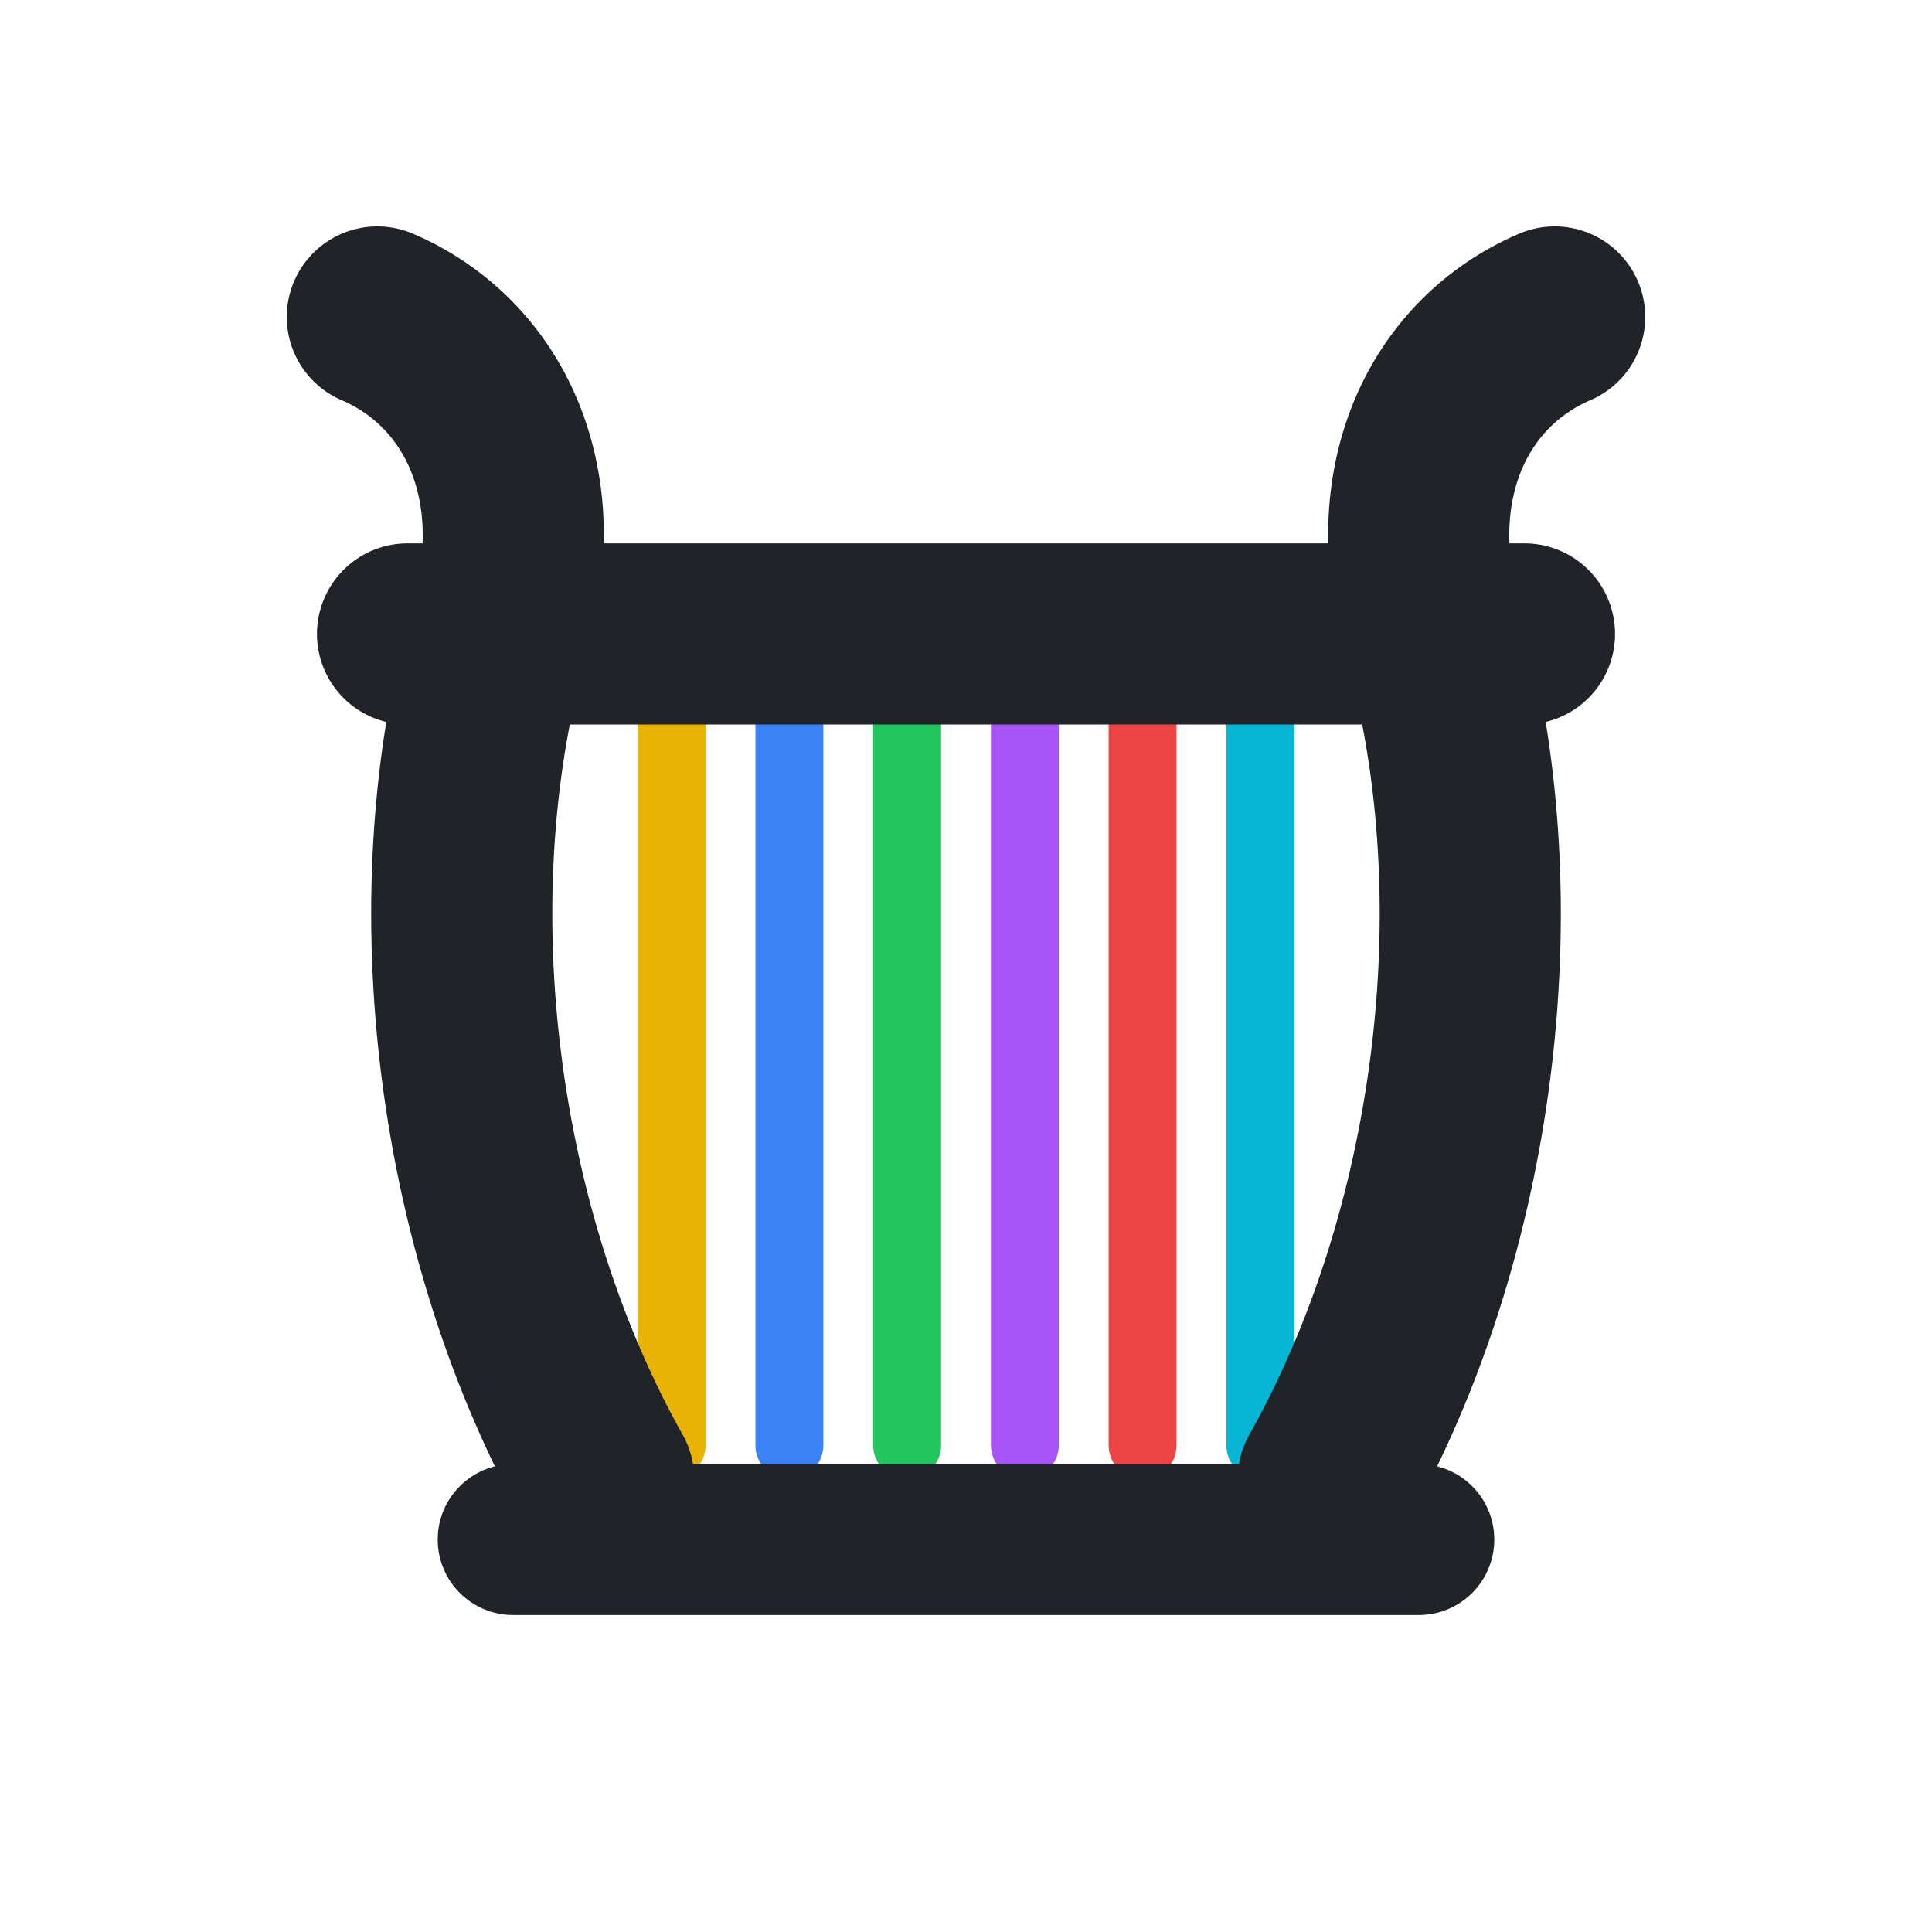
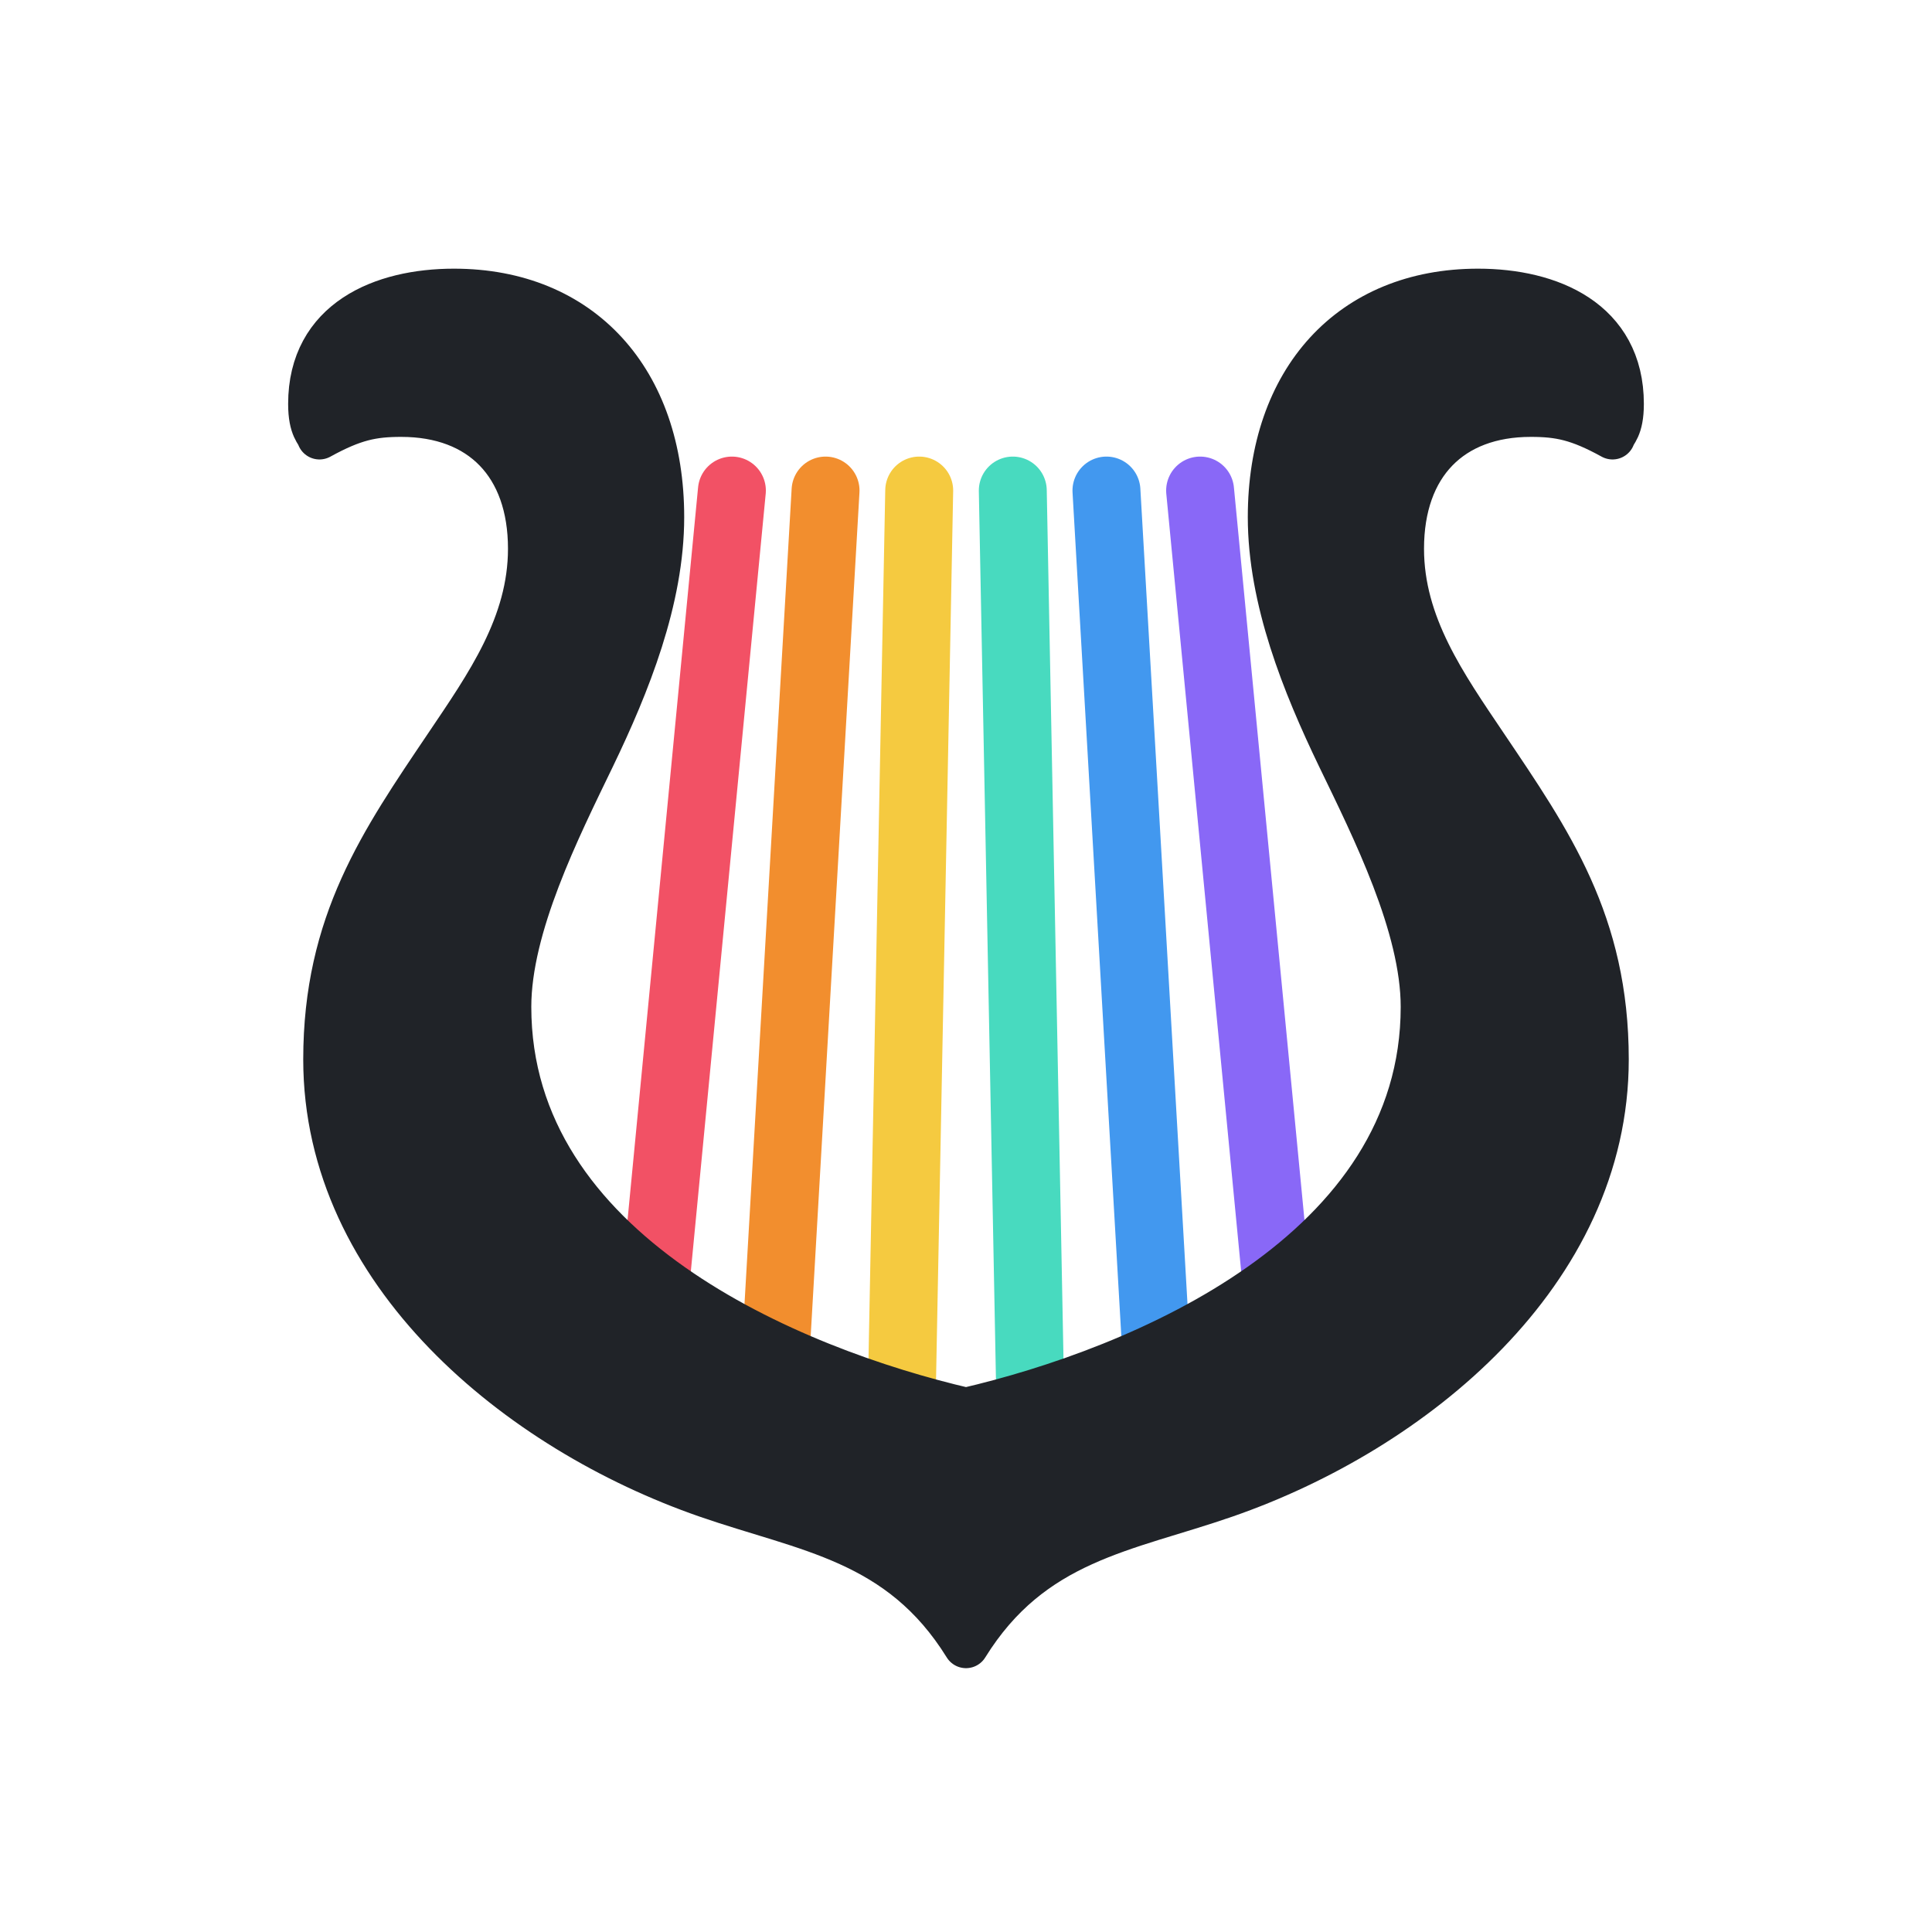
<svg xmlns="http://www.w3.org/2000/svg" viewBox="0 0 256 256" width="256" height="256" role="img">
-   <rect x="84.5" y="84" width="9" height="112" rx="4.5" fill="#EAB308" />
-   <rect x="100.1" y="84" width="9" height="112" rx="4.5" fill="#3B82F6" />
-   <rect x="115.7" y="84" width="9" height="112" rx="4.5" fill="#22C55E" />
-   <rect x="131.3" y="84" width="9" height="112" rx="4.5" fill="#A855F7" />
-   <rect x="146.9" y="84" width="9" height="112" rx="4.5" fill="#EF4444" />
-   <rect x="162.5" y="84" width="9" height="112" rx="4.5" fill="#06B6D4" />
-   <path fill="none" stroke="#202328" stroke-width="24" stroke-linecap="round" stroke-linejoin="round" d="M80 196 C62 164 56 120 66 84 C72 64 64 48 50 42 M 176 196 C 194 164 200 120 190 84 C 184 64 192 48 206 42 M54 84 H202" />
-   <rect x="58" y="194" width="140" height="20" rx="10.0" fill="#202328" />
+   <g stroke-width="9" stroke-linecap="round">
+     <line x1="96.98" y1="65" x2="85.04" y2="189" stroke="#F25165" />
+     <line x1="109.39" y1="65" x2="102.22" y2="189" stroke="#F28E2E" />
+     <line x1="121.8" y1="65" x2="119.41" y2="189" stroke="#F5CA40" />
+     <line x1="134.2" y1="65" x2="136.59" y2="189" stroke="#48DABF" />
+     <line x1="146.61" y1="65" x2="153.78" y2="189" stroke="#4298EF" />
+     <line x1="159.02" y1="65" x2="170.96" y2="189" stroke="#8968F7" />
+   </g>
+   <path fill="#202328" stroke="#202328" stroke-width="6" stroke-linejoin="round" d="M128 218.04C119.28 203.98 106.88 202.71 93.64 198.11C68.74 189.47 43.18 168.62 43.18 140.38C43.18 122.29 50.66 111.54 59.2 98.87C64.61 90.83 70.31 82.81 70.31 72.71C70.31 61.52 63.76 54.89 53.17 54.89C49.36 54.89 46.84 55.4 42.33 57.88C42.17 57.22 41.18 56.78 41.18 53.52C41.18 42.53 50.65 38.6 60.15 38.6C76.97 38.6 87.66 50.4 87.66 68.52C87.66 79.42 83.17 90.6 78.51 100.27C73.93 109.75 67.4 122.72 67.4 133.41C67.4 165.99 104.8 181.5 128 186.88C151.2 181.5 188.6 165.99 188.6 133.41C188.6 122.72 182.07 109.75 177.49 100.27C172.83 90.6 168.34 79.42 168.34 68.52C168.34 50.4 179.03 38.6 195.85 38.6C205.35 38.6 214.82 42.53 214.82 53.52C214.82 56.78 213.83 57.22 213.67 57.88C209.16 55.4 206.64 54.89 202.83 54.89C192.24 54.89 185.69 61.52 185.69 72.71C185.69 82.81 191.39 90.83 196.8 98.87C205.34 111.54 212.82 122.29 212.82 140.38C212.82 168.62 187.26 189.47 162.36 198.11C149.12 202.71 136.72 203.98 128 218.04Z" />
</svg>
